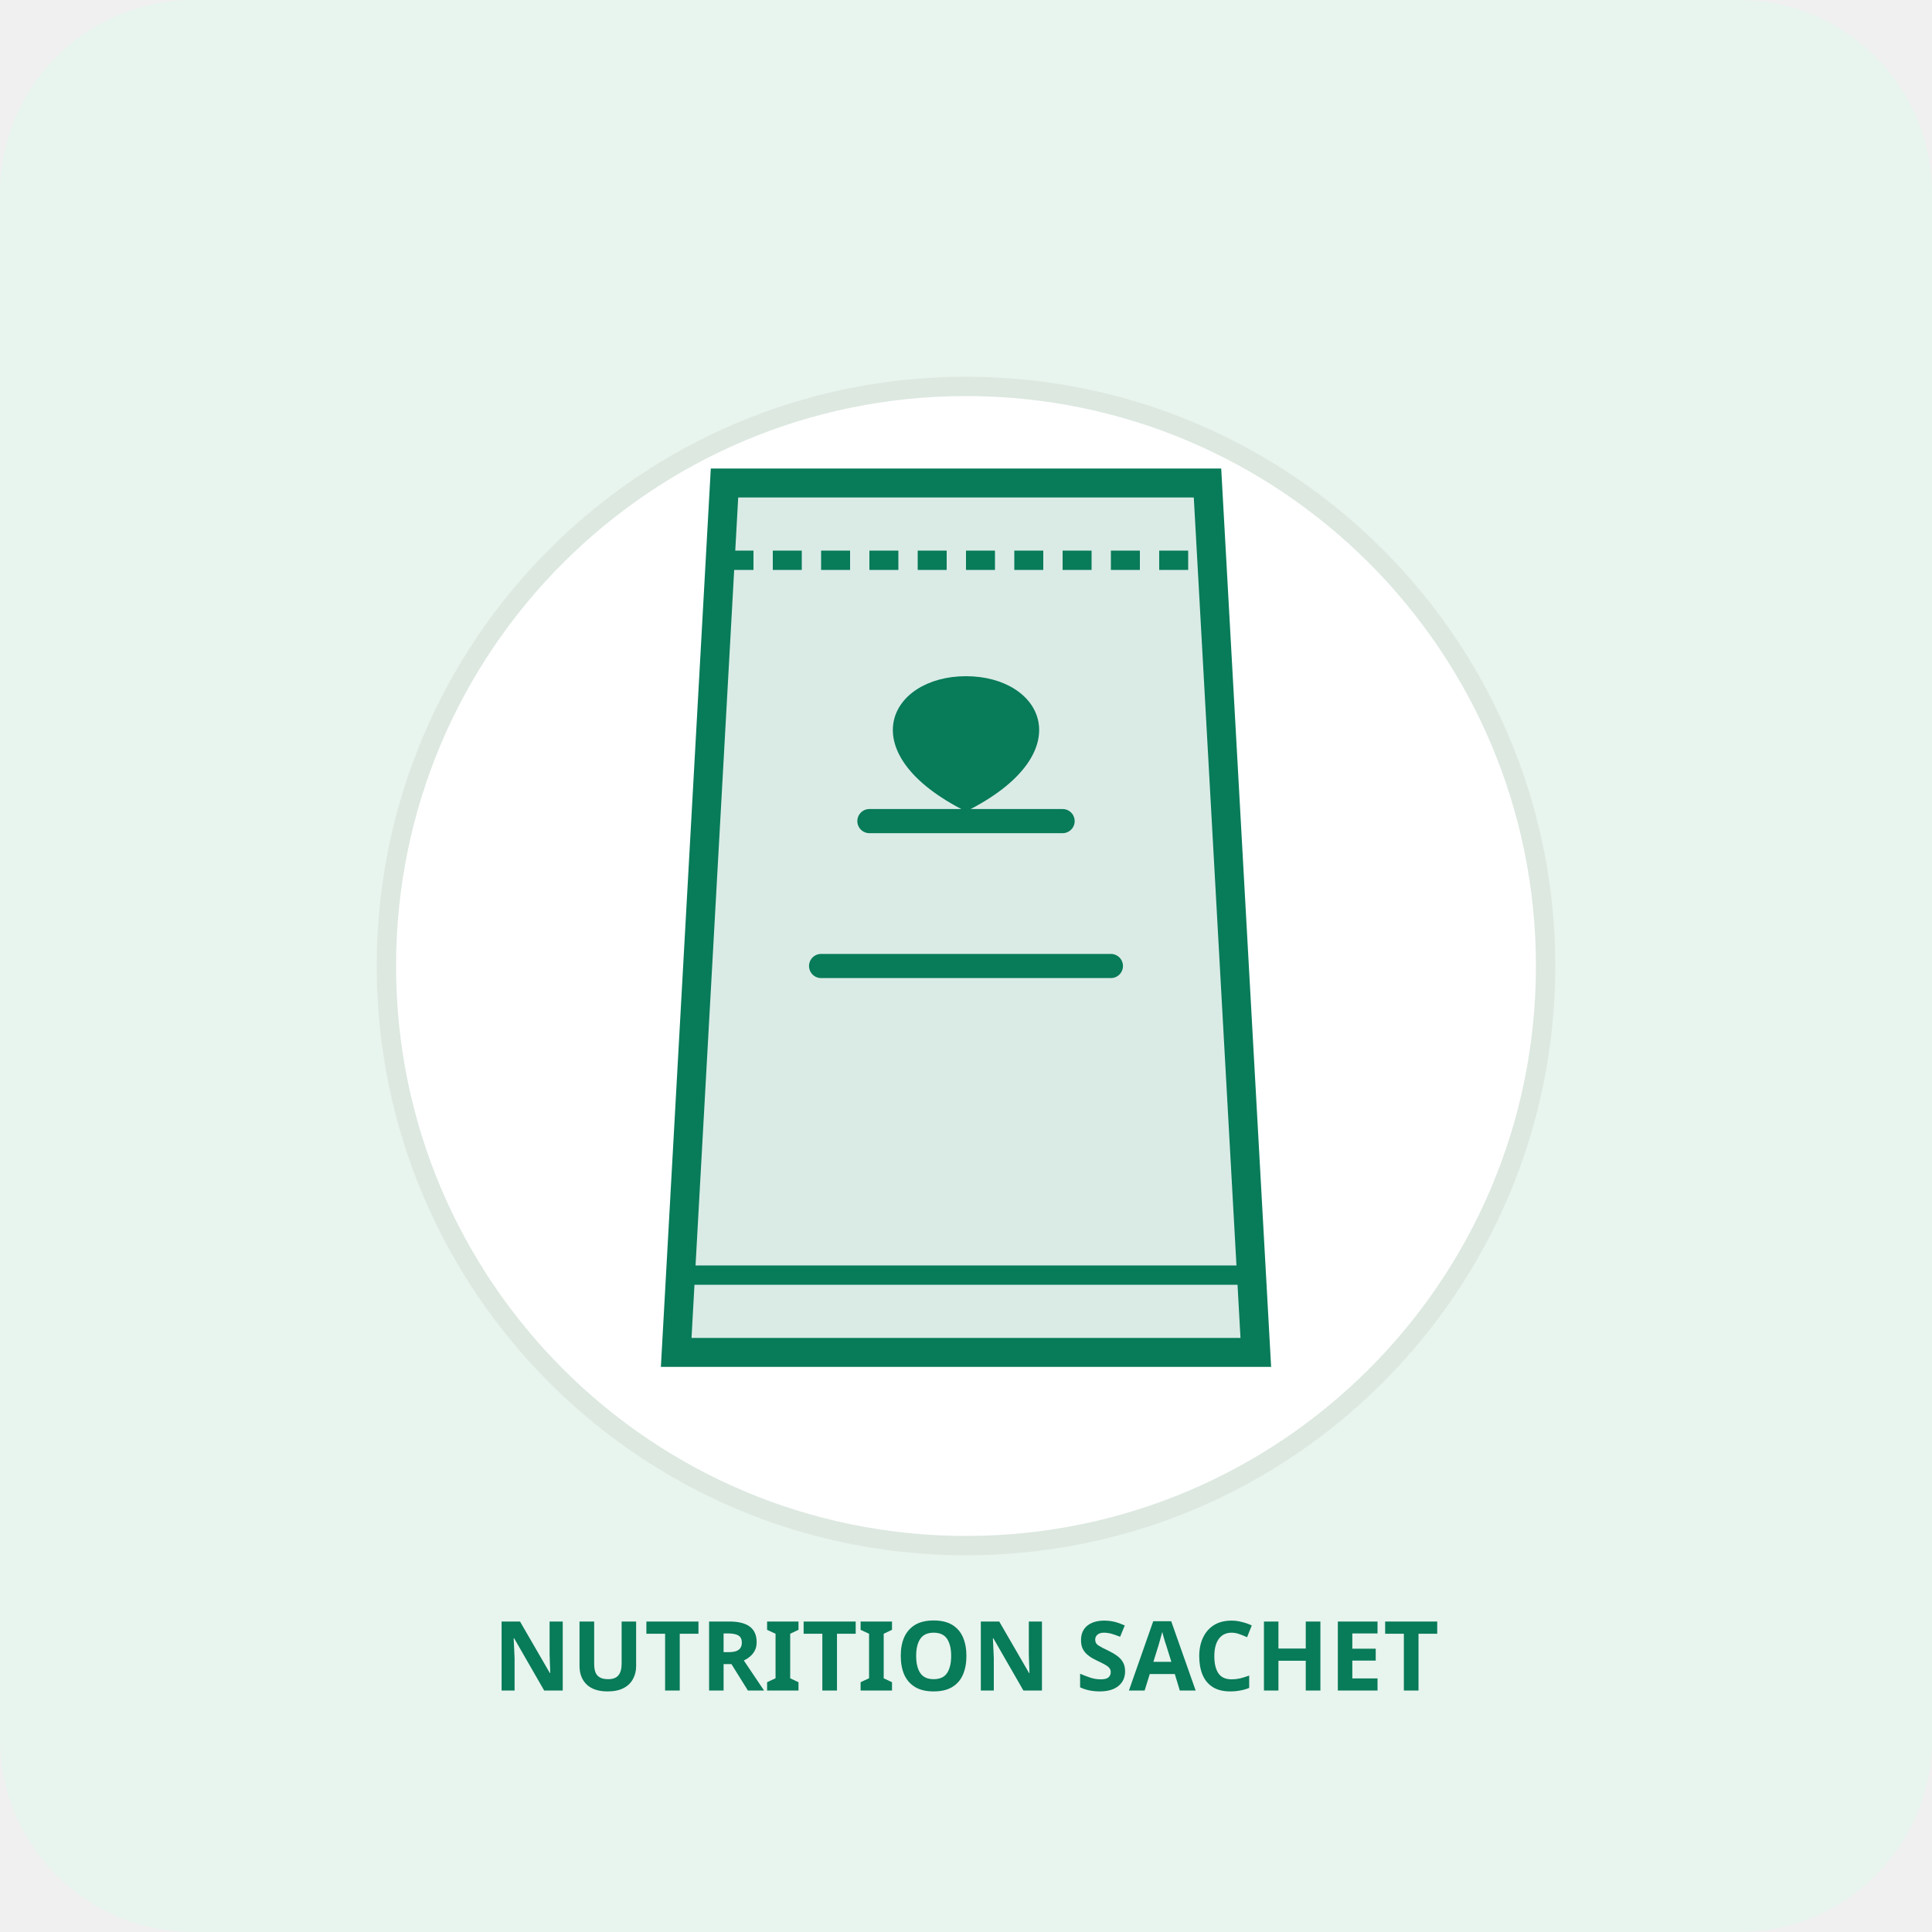
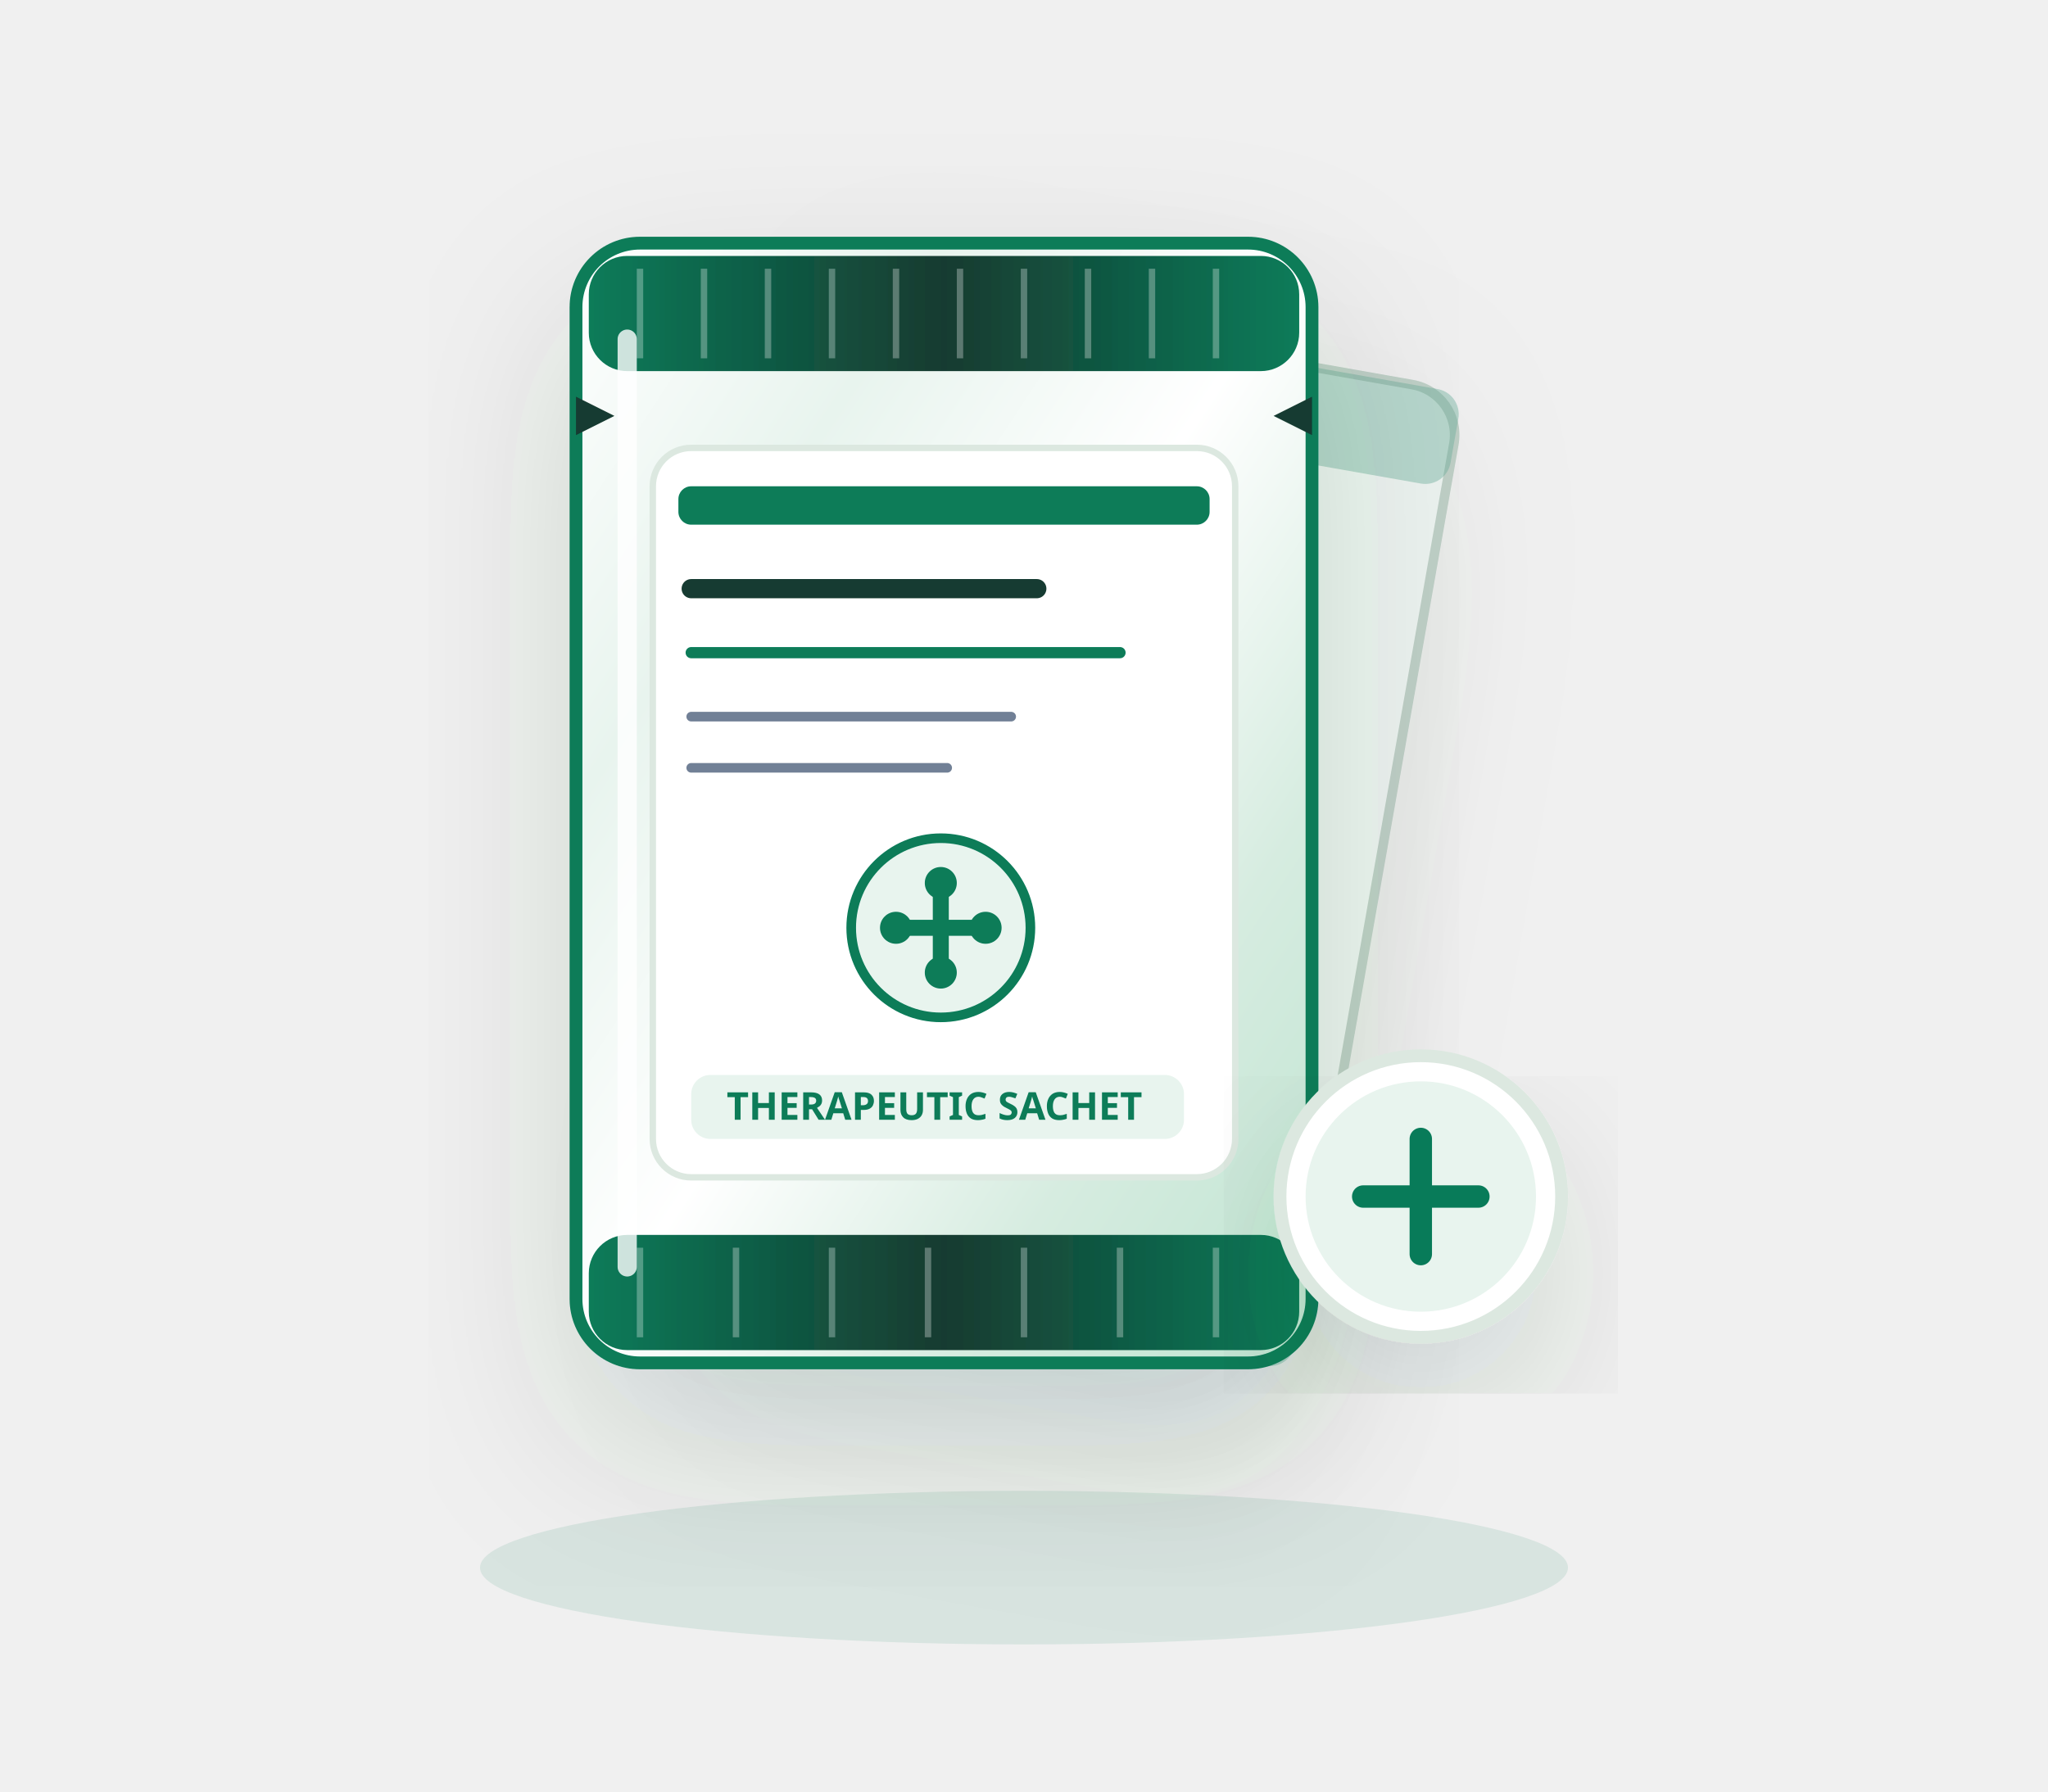
- <svg xmlns="http://www.w3.org/2000/svg" viewBox="0 0 200 200" width="100%" height="100%" fill="none">
-   <rect width="200" height="200" rx="20" fill="#E8F4EE" />
-   <circle cx="100" cy="100" r="60" fill="#FFFFFF" stroke="#DCE8E0" stroke-width="2" />
-   <path d="M75 50 L125 50 L130 140 L70 140 Z" fill="#087B59" fill-opacity="0.15" stroke="#087B59" stroke-width="3" />
-   <line x1="75" y1="58" x2="125" y2="58" stroke="#087B59" stroke-width="2" stroke-dasharray="3 2" />
-   <line x1="70" y1="132" x2="130" y2="132" stroke="#087B59" stroke-width="2" />
-   <path d="M90 85 L110 85 M85 100 L115 100" stroke="#087B59" stroke-width="2.5" stroke-linecap="round" />
-   <path d="M100 70 C108 70 112 78 100 84 C88 78 92 70 100 70 Z" fill="#087B59" />
-   <text x="100" y="175" text-anchor="middle" font-family="sans-serif" font-size="10" font-weight="600" fill="#087B59">NUTRITION SACHET</text>
+ <svg xmlns="http://www.w3.org/2000/svg" viewBox="0 0 320 280" width="100%" height="100%" fill="none">
+   <defs>
+     <linearGradient id="foilGrad" x1="0%" y1="0%" x2="100%" y2="100%">
+       <stop offset="0%" stop-color="#ffffff" />
+       <stop offset="25%" stop-color="#E8F4EE" />
+       <stop offset="50%" stop-color="#ffffff" />
+       <stop offset="75%" stop-color="#d6ece0" />
+       <stop offset="100%" stop-color="#bfe4d1" />
+     </linearGradient>
+     <linearGradient id="sealGrad" x1="0%" y1="0%" x2="100%" y2="0%">
+       <stop offset="0%" stop-color="#087B59" />
+       <stop offset="50%" stop-color="#173B30" />
+       <stop offset="100%" stop-color="#087B59" />
+     </linearGradient>
+     <filter id="sachetShadow" x="-20%" y="-20%" width="140%" height="140%">
+       <feDropShadow dx="0" dy="12" stdDeviation="14" flood-color="#173B30" flood-opacity="0.14" />
+     </filter>
+   </defs>
+   <ellipse cx="160" cy="245" rx="85" ry="12" fill="#087B59" fill-opacity="0.1" />
+   <g transform="translate(135, 45) rotate(10)" filter="url(#sachetShadow)" opacity="0.6">
+     <rect x="0" y="0" width="95" height="155" rx="8" fill="#E8F4EE" stroke="#9bb7a8" stroke-width="1.5" />
+     <rect x="0" y="0" width="95" height="15" rx="4" fill="#087B59" fill-opacity="0.4" />
+     <rect x="0" y="140" width="95" height="15" rx="4" fill="#087B59" fill-opacity="0.4" />
+   </g>
+   <g transform="translate(90, 38)" filter="url(#sachetShadow)">
+     <rect x="0" y="0" width="115" height="175" rx="10" fill="url(#foilGrad)" stroke="#087B59" stroke-width="2" />
+     <rect x="2" y="2" width="111" height="18" rx="6" fill="url(#sealGrad)" />
+     <g stroke="#ffffff" stroke-width="1" opacity="0.3">
+       <line x1="10" y1="4" x2="10" y2="18" />
+       <line x1="20" y1="4" x2="20" y2="18" />
+       <line x1="30" y1="4" x2="30" y2="18" />
+       <line x1="40" y1="4" x2="40" y2="18" />
+       <line x1="50" y1="4" x2="50" y2="18" />
+       <line x1="60" y1="4" x2="60" y2="18" />
+       <line x1="70" y1="4" x2="70" y2="18" />
+       <line x1="80" y1="4" x2="80" y2="18" />
+       <line x1="90" y1="4" x2="90" y2="18" />
+       <line x1="100" y1="4" x2="100" y2="18" />
+     </g>
+     <path d="M0 24 L6 27 L0 30 Z" fill="#173B30" />
+     <path d="M115 24 L109 27 L115 30 Z" fill="#173B30" />
+     <rect x="2" y="155" width="111" height="18" rx="6" fill="url(#sealGrad)" />
+     <g stroke="#ffffff" stroke-width="1" opacity="0.3">
+       <line x1="10" y1="157" x2="10" y2="171" />
+       <line x1="25" y1="157" x2="25" y2="171" />
+       <line x1="40" y1="157" x2="40" y2="171" />
+       <line x1="55" y1="157" x2="55" y2="171" />
+       <line x1="70" y1="157" x2="70" y2="171" />
+       <line x1="85" y1="157" x2="85" y2="171" />
+       <line x1="100" y1="157" x2="100" y2="171" />
+     </g>
+     <rect x="12" y="32" width="91" height="114" rx="6" fill="#ffffff" stroke="#DCE8E0" stroke-width="1" />
+     <rect x="16" y="38" width="83" height="6" rx="2" fill="#087B59" />
+     <line x1="18" y1="54" x2="72" y2="54" stroke="#173B30" stroke-width="3" stroke-linecap="round" />
+     <line x1="18" y1="64" x2="85" y2="64" stroke="#087B59" stroke-width="1.75" stroke-linecap="round" />
+     <line x1="18" y1="74" x2="68" y2="74" stroke="#718096" stroke-width="1.5" stroke-linecap="round" />
+     <line x1="18" y1="82" x2="58" y2="82" stroke="#718096" stroke-width="1.5" stroke-linecap="round" />
+     <g transform="translate(42, 92)">
+       <circle cx="15" cy="15" r="14" fill="#E8F4EE" stroke="#087B59" stroke-width="1.5" />
+       <path d="M15 8 L15 22 M8 15 L22 15" stroke="#087B59" stroke-width="2.5" stroke-linecap="round" />
+       <circle cx="15" cy="8" r="2.5" fill="#087B59" />
+       <circle cx="15" cy="22" r="2.5" fill="#087B59" />
+       <circle cx="8" cy="15" r="2.5" fill="#087B59" />
+       <circle cx="22" cy="15" r="2.5" fill="#087B59" />
+     </g>
+     <rect x="18" y="130" width="77" height="10" rx="3" fill="#E8F4EE" />
+     <text x="56" y="137" font-family="sans-serif" font-size="6" font-weight="700" fill="#087B59" text-anchor="middle">THERAPEUTIC SACHET</text>
+     <line x1="8" y1="15" x2="8" y2="160" stroke="#ffffff" stroke-width="3" stroke-linecap="round" opacity="0.8" />
+   </g>
+   <g transform="translate(200, 165)">
+     <circle cx="22" cy="22" r="22" fill="#ffffff" stroke="#DCE8E0" stroke-width="2" filter="url(#sachetShadow)" />
+     <circle cx="22" cy="22" r="18" fill="#E8F4EE" />
+     <path d="M22 13 V31 M13 22 H31" stroke="#087B59" stroke-width="3.5" stroke-linecap="round" />
+   </g>
</svg>
